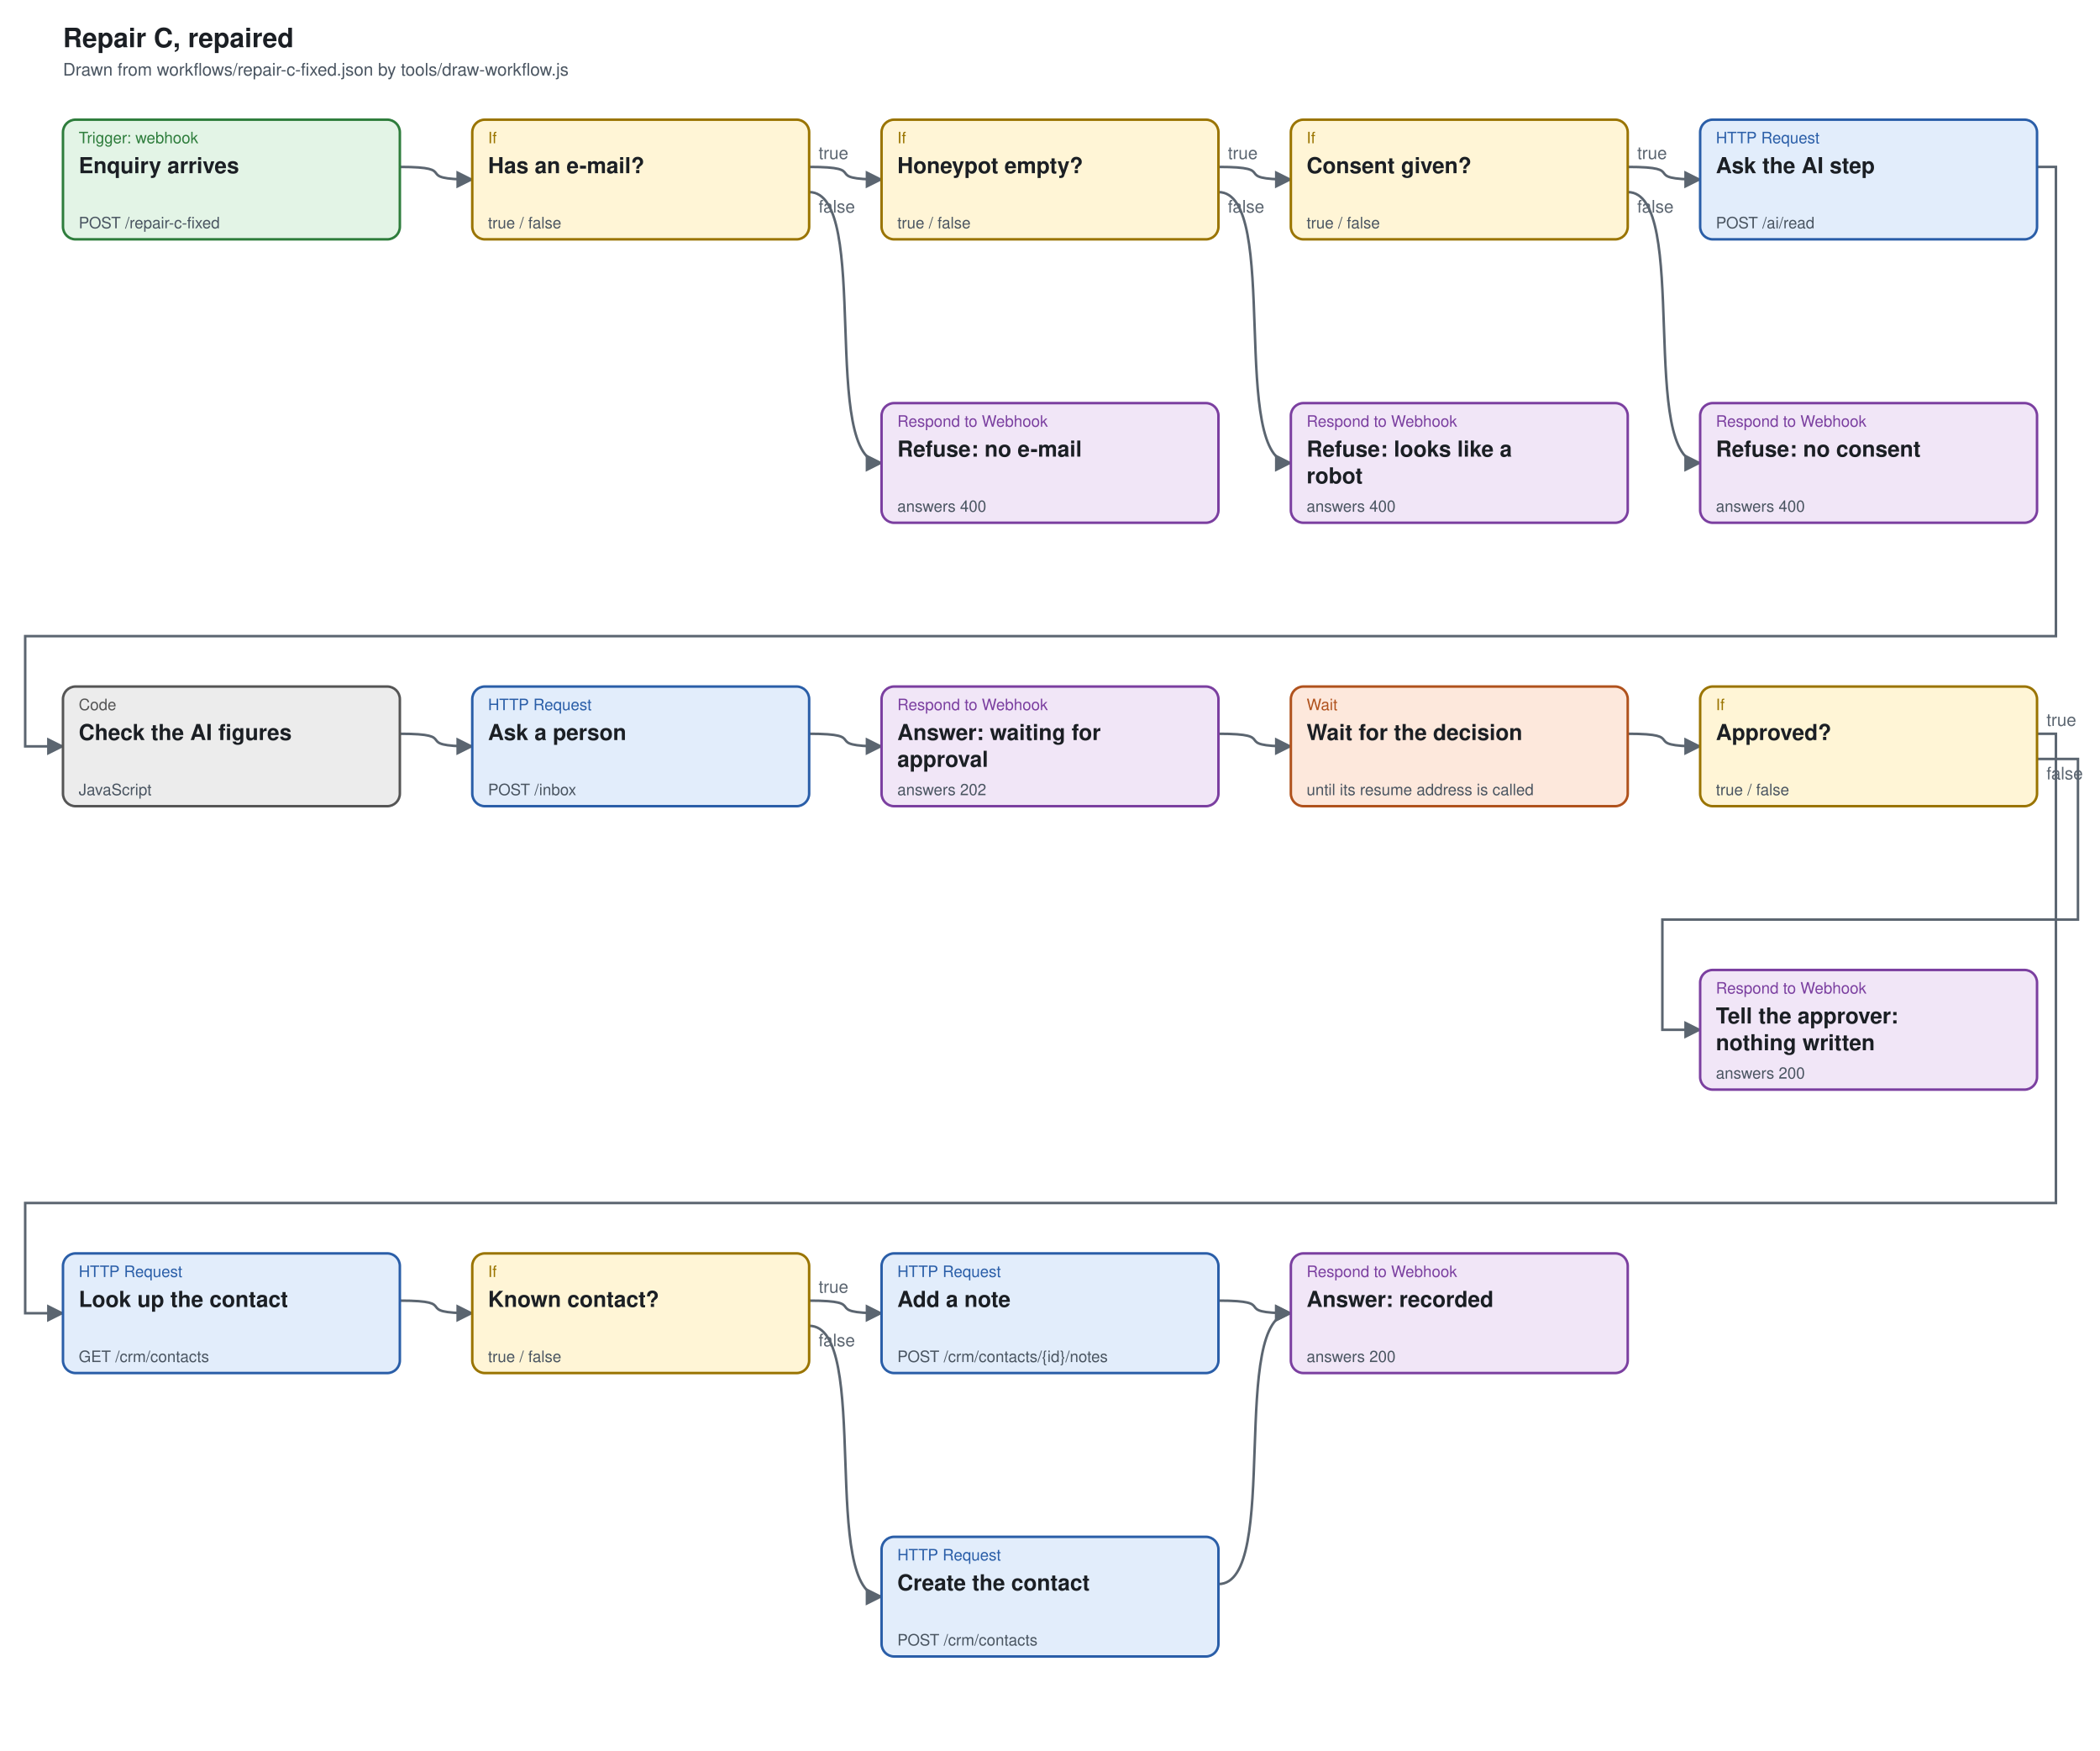
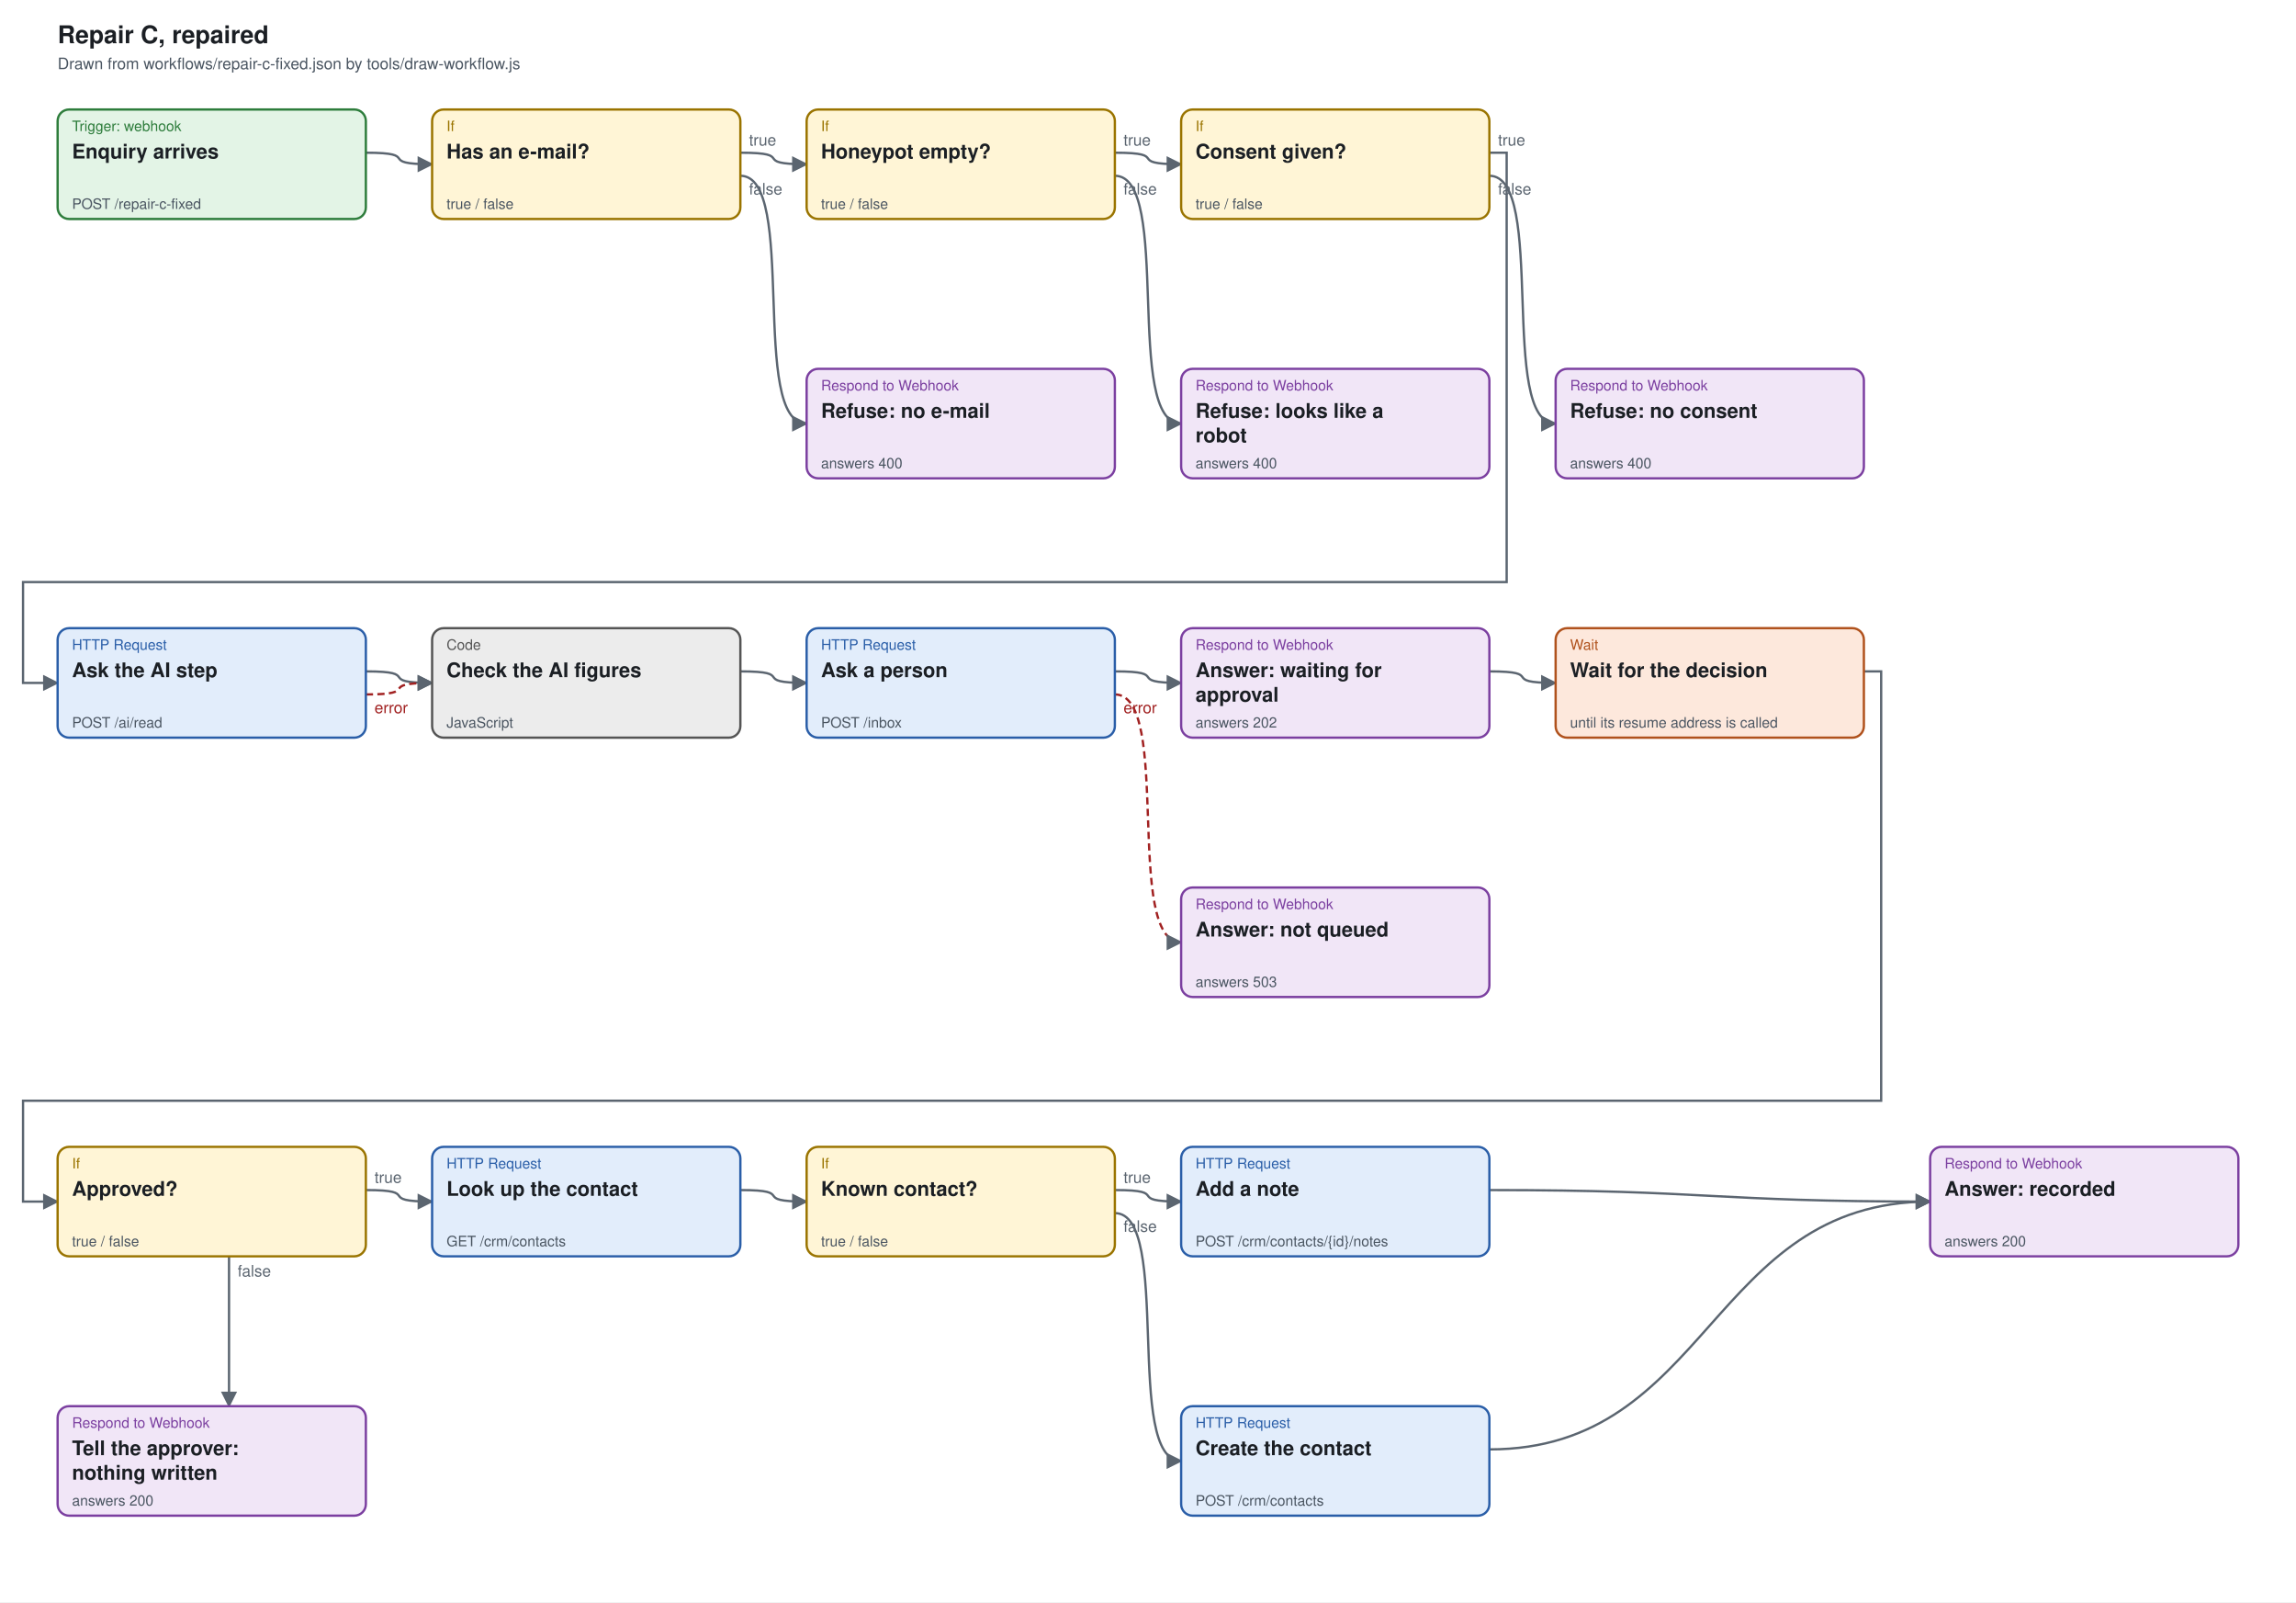
- <svg xmlns="http://www.w3.org/2000/svg" width="1334" height="1112" viewBox="0 0 1334 1112" role="img" aria-labelledby="t d" font-family="Helvetica, Arial, sans-serif">
+ <svg xmlns="http://www.w3.org/2000/svg" width="1594" height="1112" viewBox="0 0 1594 1112" role="img" aria-labelledby="t d" font-family="Helvetica, Arial, sans-serif">
  <defs>
    <marker id="arrow" viewBox="0 0 10 10" refX="9" refY="5" markerWidth="7" markerHeight="7" orient="auto-start-reverse">
      <path d="M 0 0 L 10 5 L 0 10 z" fill="#5b6570" />
    </marker>
  </defs>
-   <rect x="0" y="0" width="1334" height="1112" fill="#ffffff" />
+   <rect x="0" y="0" width="1594" height="1112" fill="#ffffff" />
  <text x="40" y="30" font-size="17" font-weight="bold" fill="#1b1f24">Repair C, repaired</text>
  <text x="40" y="48" font-size="11" fill="#4a5561">Drawn from workflows/repair-c-fixed.json by tools/draw-workflow.js</text>
  <path d="M 254 106 C 294 106, 260 114, 300 114" fill="none" stroke="#5b6570" stroke-width="1.6" marker-end="url(#arrow)" />
  <path d="M 514 106 C 554 106, 520 114, 560 114" fill="none" stroke="#5b6570" stroke-width="1.6" marker-end="url(#arrow)" />
  <text x="520" y="101" font-size="11" fill="#5b6570">true</text>
  <path d="M 514 122 C 554 122, 520 294, 560 294" fill="none" stroke="#5b6570" stroke-width="1.6" marker-end="url(#arrow)" />
  <text x="520" y="135" font-size="11" fill="#5b6570">false</text>
  <path d="M 774 106 C 814 106, 780 114, 820 114" fill="none" stroke="#5b6570" stroke-width="1.6" marker-end="url(#arrow)" />
  <text x="780" y="101" font-size="11" fill="#5b6570">true</text>
  <path d="M 774 122 C 814 122, 780 294, 820 294" fill="none" stroke="#5b6570" stroke-width="1.6" marker-end="url(#arrow)" />
  <text x="780" y="135" font-size="11" fill="#5b6570">false</text>
-   <path d="M 1034 106 C 1074 106, 1040 114, 1080 114" fill="none" stroke="#5b6570" stroke-width="1.6" marker-end="url(#arrow)" />
+   <path d="M 1034 106 L 1046 106 L 1046 404 L 16 404 L 16 474 L 40 474" fill="none" stroke="#5b6570" stroke-width="1.6" marker-end="url(#arrow)" />
  <text x="1040" y="101" font-size="11" fill="#5b6570">true</text>
  <path d="M 1034 122 C 1074 122, 1040 294, 1080 294" fill="none" stroke="#5b6570" stroke-width="1.6" marker-end="url(#arrow)" />
  <text x="1040" y="135" font-size="11" fill="#5b6570">false</text>
-   <path d="M 1294 106 L 1306 106 L 1306 404 L 16 404 L 16 474 L 40 474" fill="none" stroke="#5b6570" stroke-width="1.6" marker-end="url(#arrow)" />
  <path d="M 254 466 C 294 466, 260 474, 300 474" fill="none" stroke="#5b6570" stroke-width="1.6" marker-end="url(#arrow)" />
+   <path d="M 254 482 C 294 482, 260 474, 300 474" fill="none" stroke="#a12121" stroke-width="1.6" stroke-dasharray="5 3" marker-end="url(#arrow)" />
+   <text x="260" y="495" font-size="11" fill="#a12121">error</text>
  <path d="M 514 466 C 554 466, 520 474, 560 474" fill="none" stroke="#5b6570" stroke-width="1.6" marker-end="url(#arrow)" />
  <path d="M 774 466 C 814 466, 780 474, 820 474" fill="none" stroke="#5b6570" stroke-width="1.6" marker-end="url(#arrow)" />
+   <path d="M 774 482 C 814 482, 780 654, 820 654" fill="none" stroke="#a12121" stroke-width="1.6" stroke-dasharray="5 3" marker-end="url(#arrow)" />
+   <text x="780" y="495" font-size="11" fill="#a12121">error</text>
  <path d="M 1034 466 C 1074 466, 1040 474, 1080 474" fill="none" stroke="#5b6570" stroke-width="1.6" marker-end="url(#arrow)" />
  <path d="M 1294 466 L 1306 466 L 1306 764 L 16 764 L 16 834 L 40 834" fill="none" stroke="#5b6570" stroke-width="1.6" marker-end="url(#arrow)" />
-   <text x="1300" y="461" font-size="11" fill="#5b6570">true</text>
-   <path d="M 1294 482 L 1320 482 L 1320 584 L 1056 584 L 1056 654 L 1080 654" fill="none" stroke="#5b6570" stroke-width="1.6" marker-end="url(#arrow)" />
-   <text x="1300" y="495" font-size="11" fill="#5b6570">false</text>
  <path d="M 254 826 C 294 826, 260 834, 300 834" fill="none" stroke="#5b6570" stroke-width="1.6" marker-end="url(#arrow)" />
+   <text x="260" y="821" font-size="11" fill="#5b6570">true</text>
+   <path d="M 159 872 L 159 976" fill="none" stroke="#5b6570" stroke-width="1.6" marker-end="url(#arrow)" />
+   <text x="165" y="886" font-size="11" fill="#5b6570">false</text>
  <path d="M 514 826 C 554 826, 520 834, 560 834" fill="none" stroke="#5b6570" stroke-width="1.6" marker-end="url(#arrow)" />
-   <text x="520" y="821" font-size="11" fill="#5b6570">true</text>
-   <path d="M 514 842 C 554 842, 520 1014, 560 1014" fill="none" stroke="#5b6570" stroke-width="1.6" marker-end="url(#arrow)" />
-   <text x="520" y="855" font-size="11" fill="#5b6570">false</text>
  <path d="M 774 826 C 814 826, 780 834, 820 834" fill="none" stroke="#5b6570" stroke-width="1.6" marker-end="url(#arrow)" />
-   <path d="M 774 1006 C 814 1006, 780 834, 820 834" fill="none" stroke="#5b6570" stroke-width="1.6" marker-end="url(#arrow)" />
+   <text x="780" y="821" font-size="11" fill="#5b6570">true</text>
+   <path d="M 774 842 C 814 842, 780 1014, 820 1014" fill="none" stroke="#5b6570" stroke-width="1.6" marker-end="url(#arrow)" />
+   <text x="780" y="855" font-size="11" fill="#5b6570">false</text>
+   <path d="M 1034 826 C 1187 826, 1187 834, 1340 834" fill="none" stroke="#5b6570" stroke-width="1.6" marker-end="url(#arrow)" />
+   <path d="M 1034 1006 C 1187 1006, 1187 834, 1340 834" fill="none" stroke="#5b6570" stroke-width="1.6" marker-end="url(#arrow)" />
  <g>
    <rect x="40" y="76" width="214" height="76" rx="8" fill="#e3f4e6" stroke="#2e7d3c" stroke-width="1.6" />
    <text x="50" y="91" font-size="10" fill="#2e7d3c">Trigger: webhook</text>
    <text x="50" y="110" font-size="14" font-weight="bold" fill="#1b1f24">Enquiry arrives</text>
    <text x="50" y="145" font-size="10" fill="#4a5561">POST /repair-c-fixed</text>
  </g>
  <g>
    <rect x="300" y="76" width="214" height="76" rx="8" fill="#fff5d6" stroke="#9a7400" stroke-width="1.6" />
    <text x="310" y="91" font-size="10" fill="#9a7400">If</text>
    <text x="310" y="110" font-size="14" font-weight="bold" fill="#1b1f24">Has an e-mail?</text>
    <text x="310" y="145" font-size="10" fill="#4a5561">true / false</text>
  </g>
  <g>
    <rect x="560" y="76" width="214" height="76" rx="8" fill="#fff5d6" stroke="#9a7400" stroke-width="1.6" />
    <text x="570" y="91" font-size="10" fill="#9a7400">If</text>
    <text x="570" y="110" font-size="14" font-weight="bold" fill="#1b1f24">Honeypot empty?</text>
    <text x="570" y="145" font-size="10" fill="#4a5561">true / false</text>
  </g>
  <g>
    <rect x="820" y="76" width="214" height="76" rx="8" fill="#fff5d6" stroke="#9a7400" stroke-width="1.6" />
    <text x="830" y="91" font-size="10" fill="#9a7400">If</text>
    <text x="830" y="110" font-size="14" font-weight="bold" fill="#1b1f24">Consent given?</text>
    <text x="830" y="145" font-size="10" fill="#4a5561">true / false</text>
  </g>
  <g>
    <rect x="560" y="256" width="214" height="76" rx="8" fill="#f1e6f7" stroke="#7b3fa0" stroke-width="1.6" />
    <text x="570" y="271" font-size="10" fill="#7b3fa0">Respond to Webhook</text>
    <text x="570" y="290" font-size="14" font-weight="bold" fill="#1b1f24">Refuse: no e-mail</text>
    <text x="570" y="325" font-size="10" fill="#4a5561">answers 400</text>
  </g>
  <g>
    <rect x="820" y="256" width="214" height="76" rx="8" fill="#f1e6f7" stroke="#7b3fa0" stroke-width="1.6" />
    <text x="830" y="271" font-size="10" fill="#7b3fa0">Respond to Webhook</text>
    <text x="830" y="290" font-size="14" font-weight="bold" fill="#1b1f24">Refuse: looks like a</text>
    <text x="830" y="307" font-size="14" font-weight="bold" fill="#1b1f24">robot</text>
    <text x="830" y="325" font-size="10" fill="#4a5561">answers 400</text>
  </g>
  <g>
    <rect x="1080" y="256" width="214" height="76" rx="8" fill="#f1e6f7" stroke="#7b3fa0" stroke-width="1.6" />
    <text x="1090" y="271" font-size="10" fill="#7b3fa0">Respond to Webhook</text>
    <text x="1090" y="290" font-size="14" font-weight="bold" fill="#1b1f24">Refuse: no consent</text>
    <text x="1090" y="325" font-size="10" fill="#4a5561">answers 400</text>
  </g>
  <g>
-     <rect x="1080" y="76" width="214" height="76" rx="8" fill="#e2edfb" stroke="#2a5ea8" stroke-width="1.6" />
-     <text x="1090" y="91" font-size="10" fill="#2a5ea8">HTTP Request</text>
-     <text x="1090" y="110" font-size="14" font-weight="bold" fill="#1b1f24">Ask the AI step</text>
-     <text x="1090" y="145" font-size="10" fill="#4a5561">POST /ai/read</text>
+     <rect x="40" y="436" width="214" height="76" rx="8" fill="#e2edfb" stroke="#2a5ea8" stroke-width="1.6" />
+     <text x="50" y="451" font-size="10" fill="#2a5ea8">HTTP Request</text>
+     <text x="50" y="470" font-size="14" font-weight="bold" fill="#1b1f24">Ask the AI step</text>
+     <text x="50" y="505" font-size="10" fill="#4a5561">POST /ai/read</text>
  </g>
  <g>
-     <rect x="40" y="436" width="214" height="76" rx="8" fill="#ececec" stroke="#555555" stroke-width="1.6" />
-     <text x="50" y="451" font-size="10" fill="#555555">Code</text>
-     <text x="50" y="470" font-size="14" font-weight="bold" fill="#1b1f24">Check the AI figures</text>
-     <text x="50" y="505" font-size="10" fill="#4a5561">JavaScript</text>
+     <rect x="300" y="436" width="214" height="76" rx="8" fill="#ececec" stroke="#555555" stroke-width="1.6" />
+     <text x="310" y="451" font-size="10" fill="#555555">Code</text>
+     <text x="310" y="470" font-size="14" font-weight="bold" fill="#1b1f24">Check the AI figures</text>
+     <text x="310" y="505" font-size="10" fill="#4a5561">JavaScript</text>
  </g>
  <g>
-     <rect x="300" y="436" width="214" height="76" rx="8" fill="#e2edfb" stroke="#2a5ea8" stroke-width="1.6" />
-     <text x="310" y="451" font-size="10" fill="#2a5ea8">HTTP Request</text>
-     <text x="310" y="470" font-size="14" font-weight="bold" fill="#1b1f24">Ask a person</text>
-     <text x="310" y="505" font-size="10" fill="#4a5561">POST /inbox</text>
+     <rect x="560" y="436" width="214" height="76" rx="8" fill="#e2edfb" stroke="#2a5ea8" stroke-width="1.6" />
+     <text x="570" y="451" font-size="10" fill="#2a5ea8">HTTP Request</text>
+     <text x="570" y="470" font-size="14" font-weight="bold" fill="#1b1f24">Ask a person</text>
+     <text x="570" y="505" font-size="10" fill="#4a5561">POST /inbox</text>
  </g>
  <g>
-     <rect x="560" y="436" width="214" height="76" rx="8" fill="#f1e6f7" stroke="#7b3fa0" stroke-width="1.6" />
-     <text x="570" y="451" font-size="10" fill="#7b3fa0">Respond to Webhook</text>
-     <text x="570" y="470" font-size="14" font-weight="bold" fill="#1b1f24">Answer: waiting for</text>
-     <text x="570" y="487" font-size="14" font-weight="bold" fill="#1b1f24">approval</text>
-     <text x="570" y="505" font-size="10" fill="#4a5561">answers 202</text>
+     <rect x="820" y="436" width="214" height="76" rx="8" fill="#f1e6f7" stroke="#7b3fa0" stroke-width="1.6" />
+     <text x="830" y="451" font-size="10" fill="#7b3fa0">Respond to Webhook</text>
+     <text x="830" y="470" font-size="14" font-weight="bold" fill="#1b1f24">Answer: waiting for</text>
+     <text x="830" y="487" font-size="14" font-weight="bold" fill="#1b1f24">approval</text>
+     <text x="830" y="505" font-size="10" fill="#4a5561">answers 202</text>
  </g>
  <g>
-     <rect x="820" y="436" width="214" height="76" rx="8" fill="#fde8dc" stroke="#b0521d" stroke-width="1.6" />
-     <text x="830" y="451" font-size="10" fill="#b0521d">Wait</text>
-     <text x="830" y="470" font-size="14" font-weight="bold" fill="#1b1f24">Wait for the decision</text>
-     <text x="830" y="505" font-size="10" fill="#4a5561">until its resume address is called</text>
+     <rect x="820" y="616" width="214" height="76" rx="8" fill="#f1e6f7" stroke="#7b3fa0" stroke-width="1.6" />
+     <text x="830" y="631" font-size="10" fill="#7b3fa0">Respond to Webhook</text>
+     <text x="830" y="650" font-size="14" font-weight="bold" fill="#1b1f24">Answer: not queued</text>
+     <text x="830" y="685" font-size="10" fill="#4a5561">answers 503</text>
  </g>
  <g>
-     <rect x="1080" y="436" width="214" height="76" rx="8" fill="#fff5d6" stroke="#9a7400" stroke-width="1.6" />
-     <text x="1090" y="451" font-size="10" fill="#9a7400">If</text>
-     <text x="1090" y="470" font-size="14" font-weight="bold" fill="#1b1f24">Approved?</text>
-     <text x="1090" y="505" font-size="10" fill="#4a5561">true / false</text>
+     <rect x="1080" y="436" width="214" height="76" rx="8" fill="#fde8dc" stroke="#b0521d" stroke-width="1.6" />
+     <text x="1090" y="451" font-size="10" fill="#b0521d">Wait</text>
+     <text x="1090" y="470" font-size="14" font-weight="bold" fill="#1b1f24">Wait for the decision</text>
+     <text x="1090" y="505" font-size="10" fill="#4a5561">until its resume address is called</text>
  </g>
  <g>
-     <rect x="1080" y="616" width="214" height="76" rx="8" fill="#f1e6f7" stroke="#7b3fa0" stroke-width="1.6" />
-     <text x="1090" y="631" font-size="10" fill="#7b3fa0">Respond to Webhook</text>
-     <text x="1090" y="650" font-size="14" font-weight="bold" fill="#1b1f24">Tell the approver:</text>
-     <text x="1090" y="667" font-size="14" font-weight="bold" fill="#1b1f24">nothing written</text>
-     <text x="1090" y="685" font-size="10" fill="#4a5561">answers 200</text>
+     <rect x="40" y="796" width="214" height="76" rx="8" fill="#fff5d6" stroke="#9a7400" stroke-width="1.6" />
+     <text x="50" y="811" font-size="10" fill="#9a7400">If</text>
+     <text x="50" y="830" font-size="14" font-weight="bold" fill="#1b1f24">Approved?</text>
+     <text x="50" y="865" font-size="10" fill="#4a5561">true / false</text>
  </g>
  <g>
-     <rect x="40" y="796" width="214" height="76" rx="8" fill="#e2edfb" stroke="#2a5ea8" stroke-width="1.6" />
-     <text x="50" y="811" font-size="10" fill="#2a5ea8">HTTP Request</text>
-     <text x="50" y="830" font-size="14" font-weight="bold" fill="#1b1f24">Look up the contact</text>
-     <text x="50" y="865" font-size="10" fill="#4a5561">GET /crm/contacts</text>
+     <rect x="40" y="976" width="214" height="76" rx="8" fill="#f1e6f7" stroke="#7b3fa0" stroke-width="1.6" />
+     <text x="50" y="991" font-size="10" fill="#7b3fa0">Respond to Webhook</text>
+     <text x="50" y="1010" font-size="14" font-weight="bold" fill="#1b1f24">Tell the approver:</text>
+     <text x="50" y="1027" font-size="14" font-weight="bold" fill="#1b1f24">nothing written</text>
+     <text x="50" y="1045" font-size="10" fill="#4a5561">answers 200</text>
  </g>
  <g>
-     <rect x="300" y="796" width="214" height="76" rx="8" fill="#fff5d6" stroke="#9a7400" stroke-width="1.6" />
-     <text x="310" y="811" font-size="10" fill="#9a7400">If</text>
-     <text x="310" y="830" font-size="14" font-weight="bold" fill="#1b1f24">Known contact?</text>
-     <text x="310" y="865" font-size="10" fill="#4a5561">true / false</text>
+     <rect x="300" y="796" width="214" height="76" rx="8" fill="#e2edfb" stroke="#2a5ea8" stroke-width="1.6" />
+     <text x="310" y="811" font-size="10" fill="#2a5ea8">HTTP Request</text>
+     <text x="310" y="830" font-size="14" font-weight="bold" fill="#1b1f24">Look up the contact</text>
+     <text x="310" y="865" font-size="10" fill="#4a5561">GET /crm/contacts</text>
  </g>
  <g>
-     <rect x="560" y="796" width="214" height="76" rx="8" fill="#e2edfb" stroke="#2a5ea8" stroke-width="1.6" />
-     <text x="570" y="811" font-size="10" fill="#2a5ea8">HTTP Request</text>
-     <text x="570" y="830" font-size="14" font-weight="bold" fill="#1b1f24">Add a note</text>
-     <text x="570" y="865" font-size="10" fill="#4a5561">POST /crm/contacts/{id}/notes</text>
+     <rect x="560" y="796" width="214" height="76" rx="8" fill="#fff5d6" stroke="#9a7400" stroke-width="1.6" />
+     <text x="570" y="811" font-size="10" fill="#9a7400">If</text>
+     <text x="570" y="830" font-size="14" font-weight="bold" fill="#1b1f24">Known contact?</text>
+     <text x="570" y="865" font-size="10" fill="#4a5561">true / false</text>
  </g>
  <g>
-     <rect x="560" y="976" width="214" height="76" rx="8" fill="#e2edfb" stroke="#2a5ea8" stroke-width="1.6" />
-     <text x="570" y="991" font-size="10" fill="#2a5ea8">HTTP Request</text>
-     <text x="570" y="1010" font-size="14" font-weight="bold" fill="#1b1f24">Create the contact</text>
-     <text x="570" y="1045" font-size="10" fill="#4a5561">POST /crm/contacts</text>
+     <rect x="820" y="796" width="214" height="76" rx="8" fill="#e2edfb" stroke="#2a5ea8" stroke-width="1.6" />
+     <text x="830" y="811" font-size="10" fill="#2a5ea8">HTTP Request</text>
+     <text x="830" y="830" font-size="14" font-weight="bold" fill="#1b1f24">Add a note</text>
+     <text x="830" y="865" font-size="10" fill="#4a5561">POST /crm/contacts/{id}/notes</text>
  </g>
  <g>
-     <rect x="820" y="796" width="214" height="76" rx="8" fill="#f1e6f7" stroke="#7b3fa0" stroke-width="1.6" />
-     <text x="830" y="811" font-size="10" fill="#7b3fa0">Respond to Webhook</text>
-     <text x="830" y="830" font-size="14" font-weight="bold" fill="#1b1f24">Answer: recorded</text>
-     <text x="830" y="865" font-size="10" fill="#4a5561">answers 200</text>
+     <rect x="820" y="976" width="214" height="76" rx="8" fill="#e2edfb" stroke="#2a5ea8" stroke-width="1.6" />
+     <text x="830" y="991" font-size="10" fill="#2a5ea8">HTTP Request</text>
+     <text x="830" y="1010" font-size="14" font-weight="bold" fill="#1b1f24">Create the contact</text>
+     <text x="830" y="1045" font-size="10" fill="#4a5561">POST /crm/contacts</text>
+   </g>
+   <g>
+     <rect x="1340" y="796" width="214" height="76" rx="8" fill="#f1e6f7" stroke="#7b3fa0" stroke-width="1.6" />
+     <text x="1350" y="811" font-size="10" fill="#7b3fa0">Respond to Webhook</text>
+     <text x="1350" y="830" font-size="14" font-weight="bold" fill="#1b1f24">Answer: recorded</text>
+     <text x="1350" y="865" font-size="10" fill="#4a5561">answers 200</text>
  </g>
</svg>
